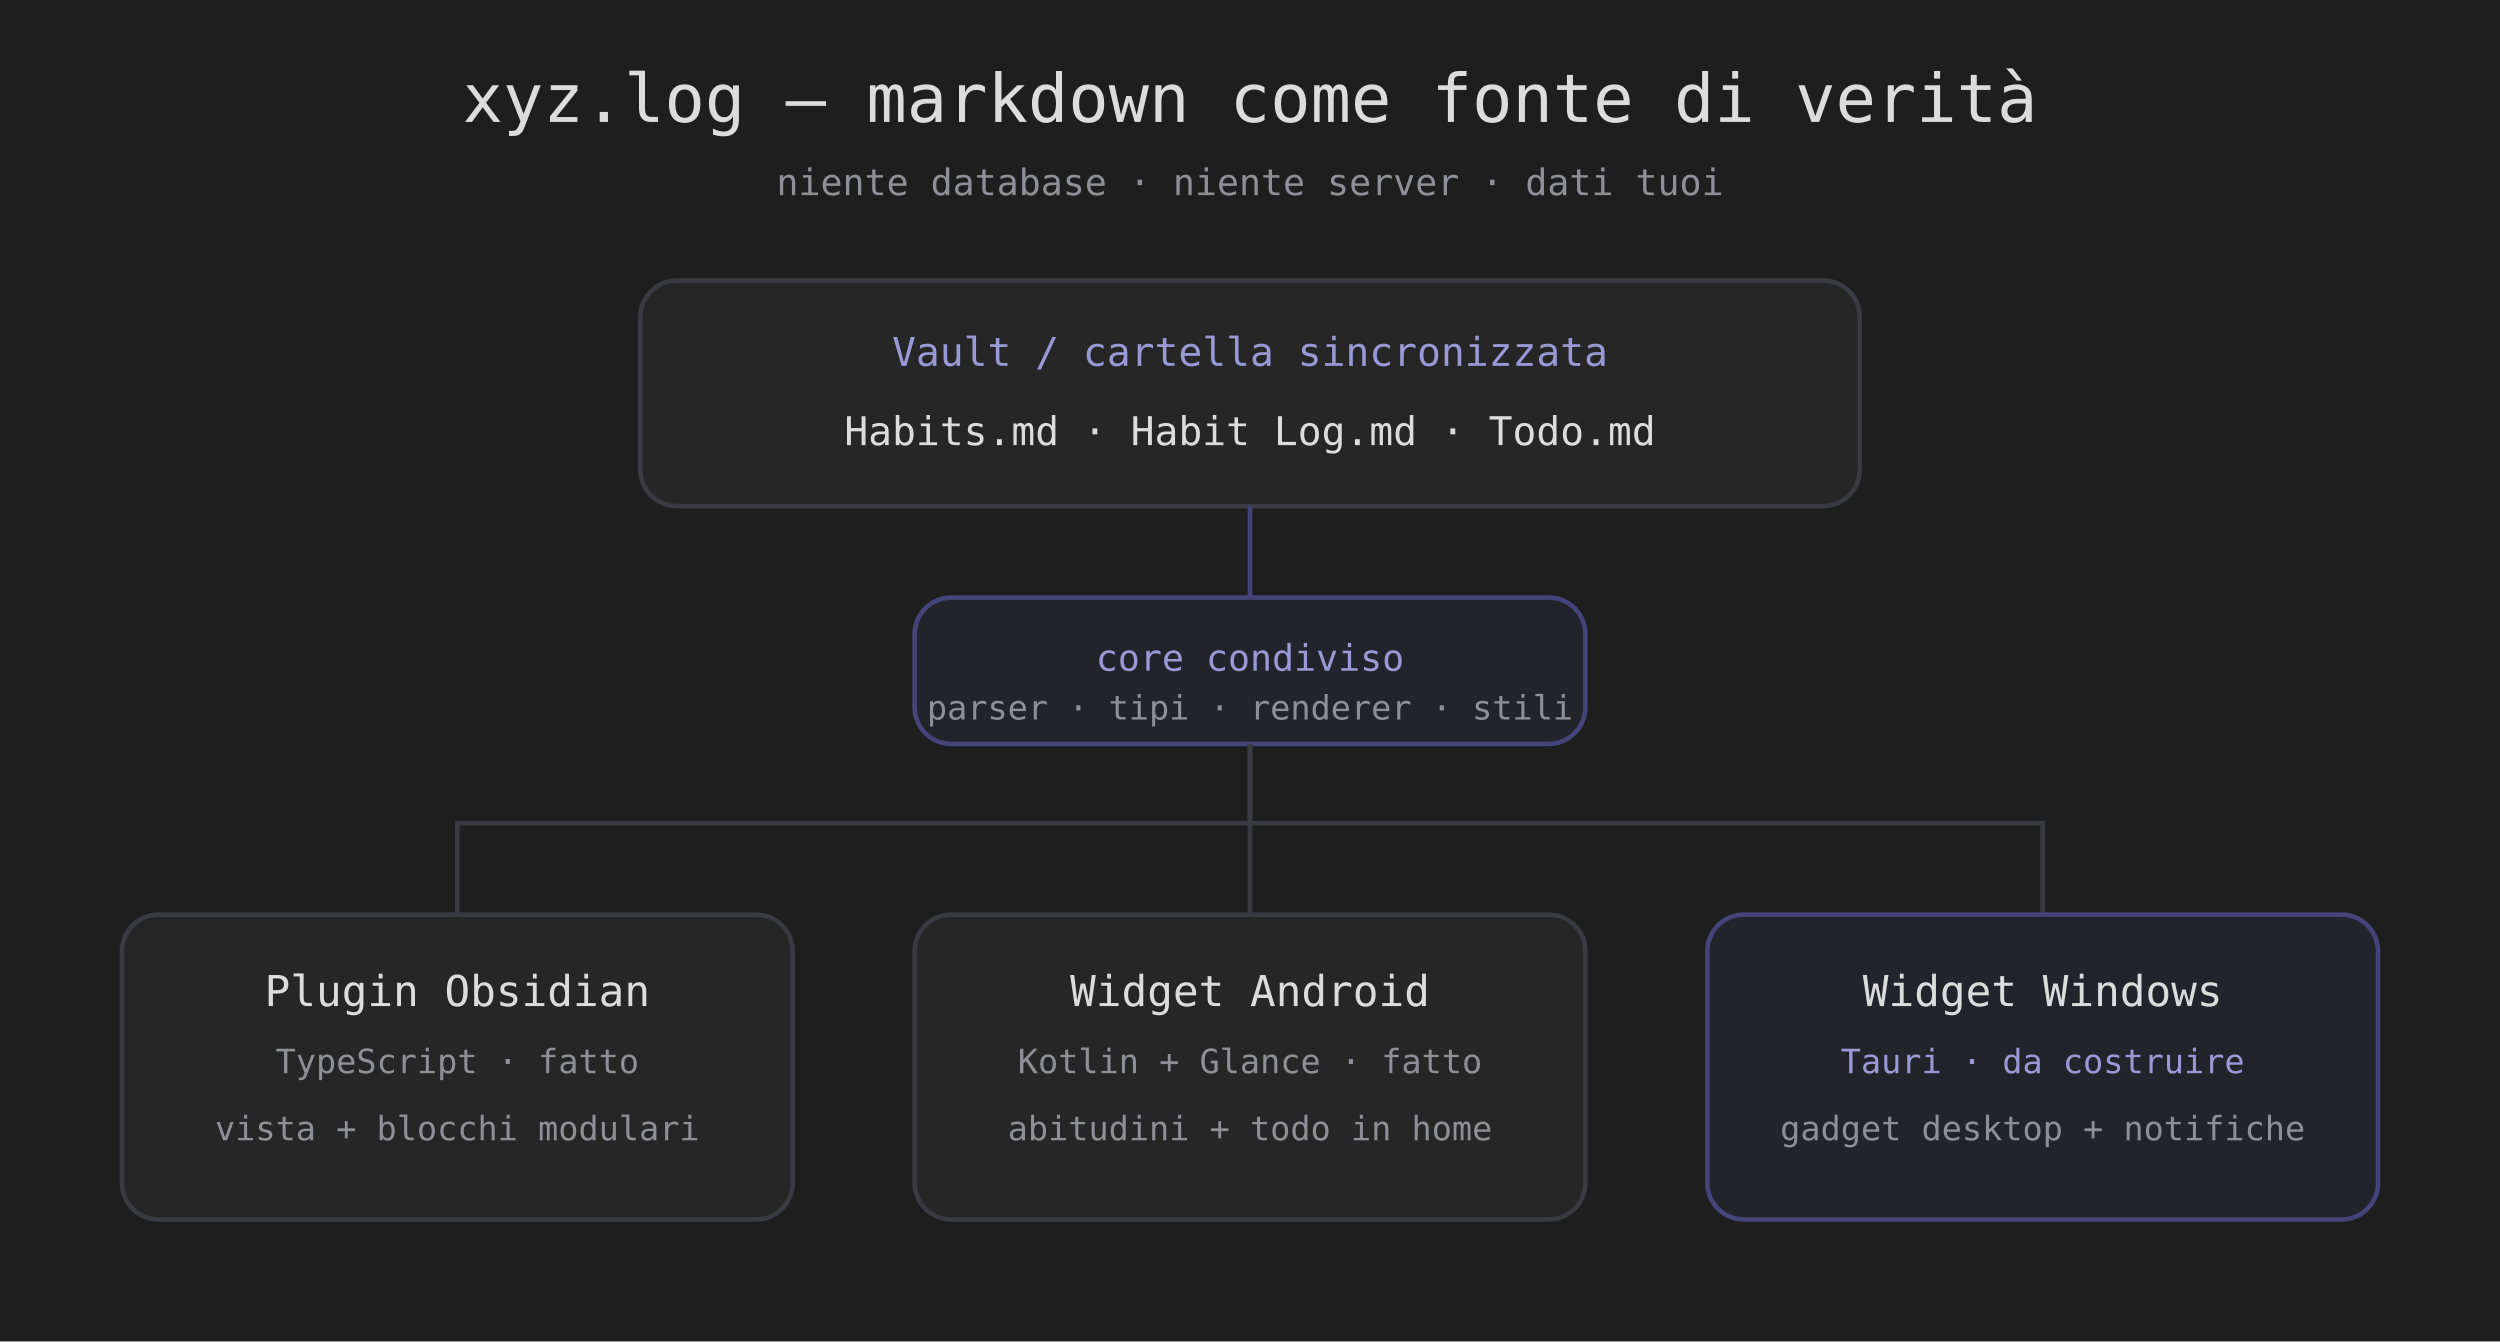
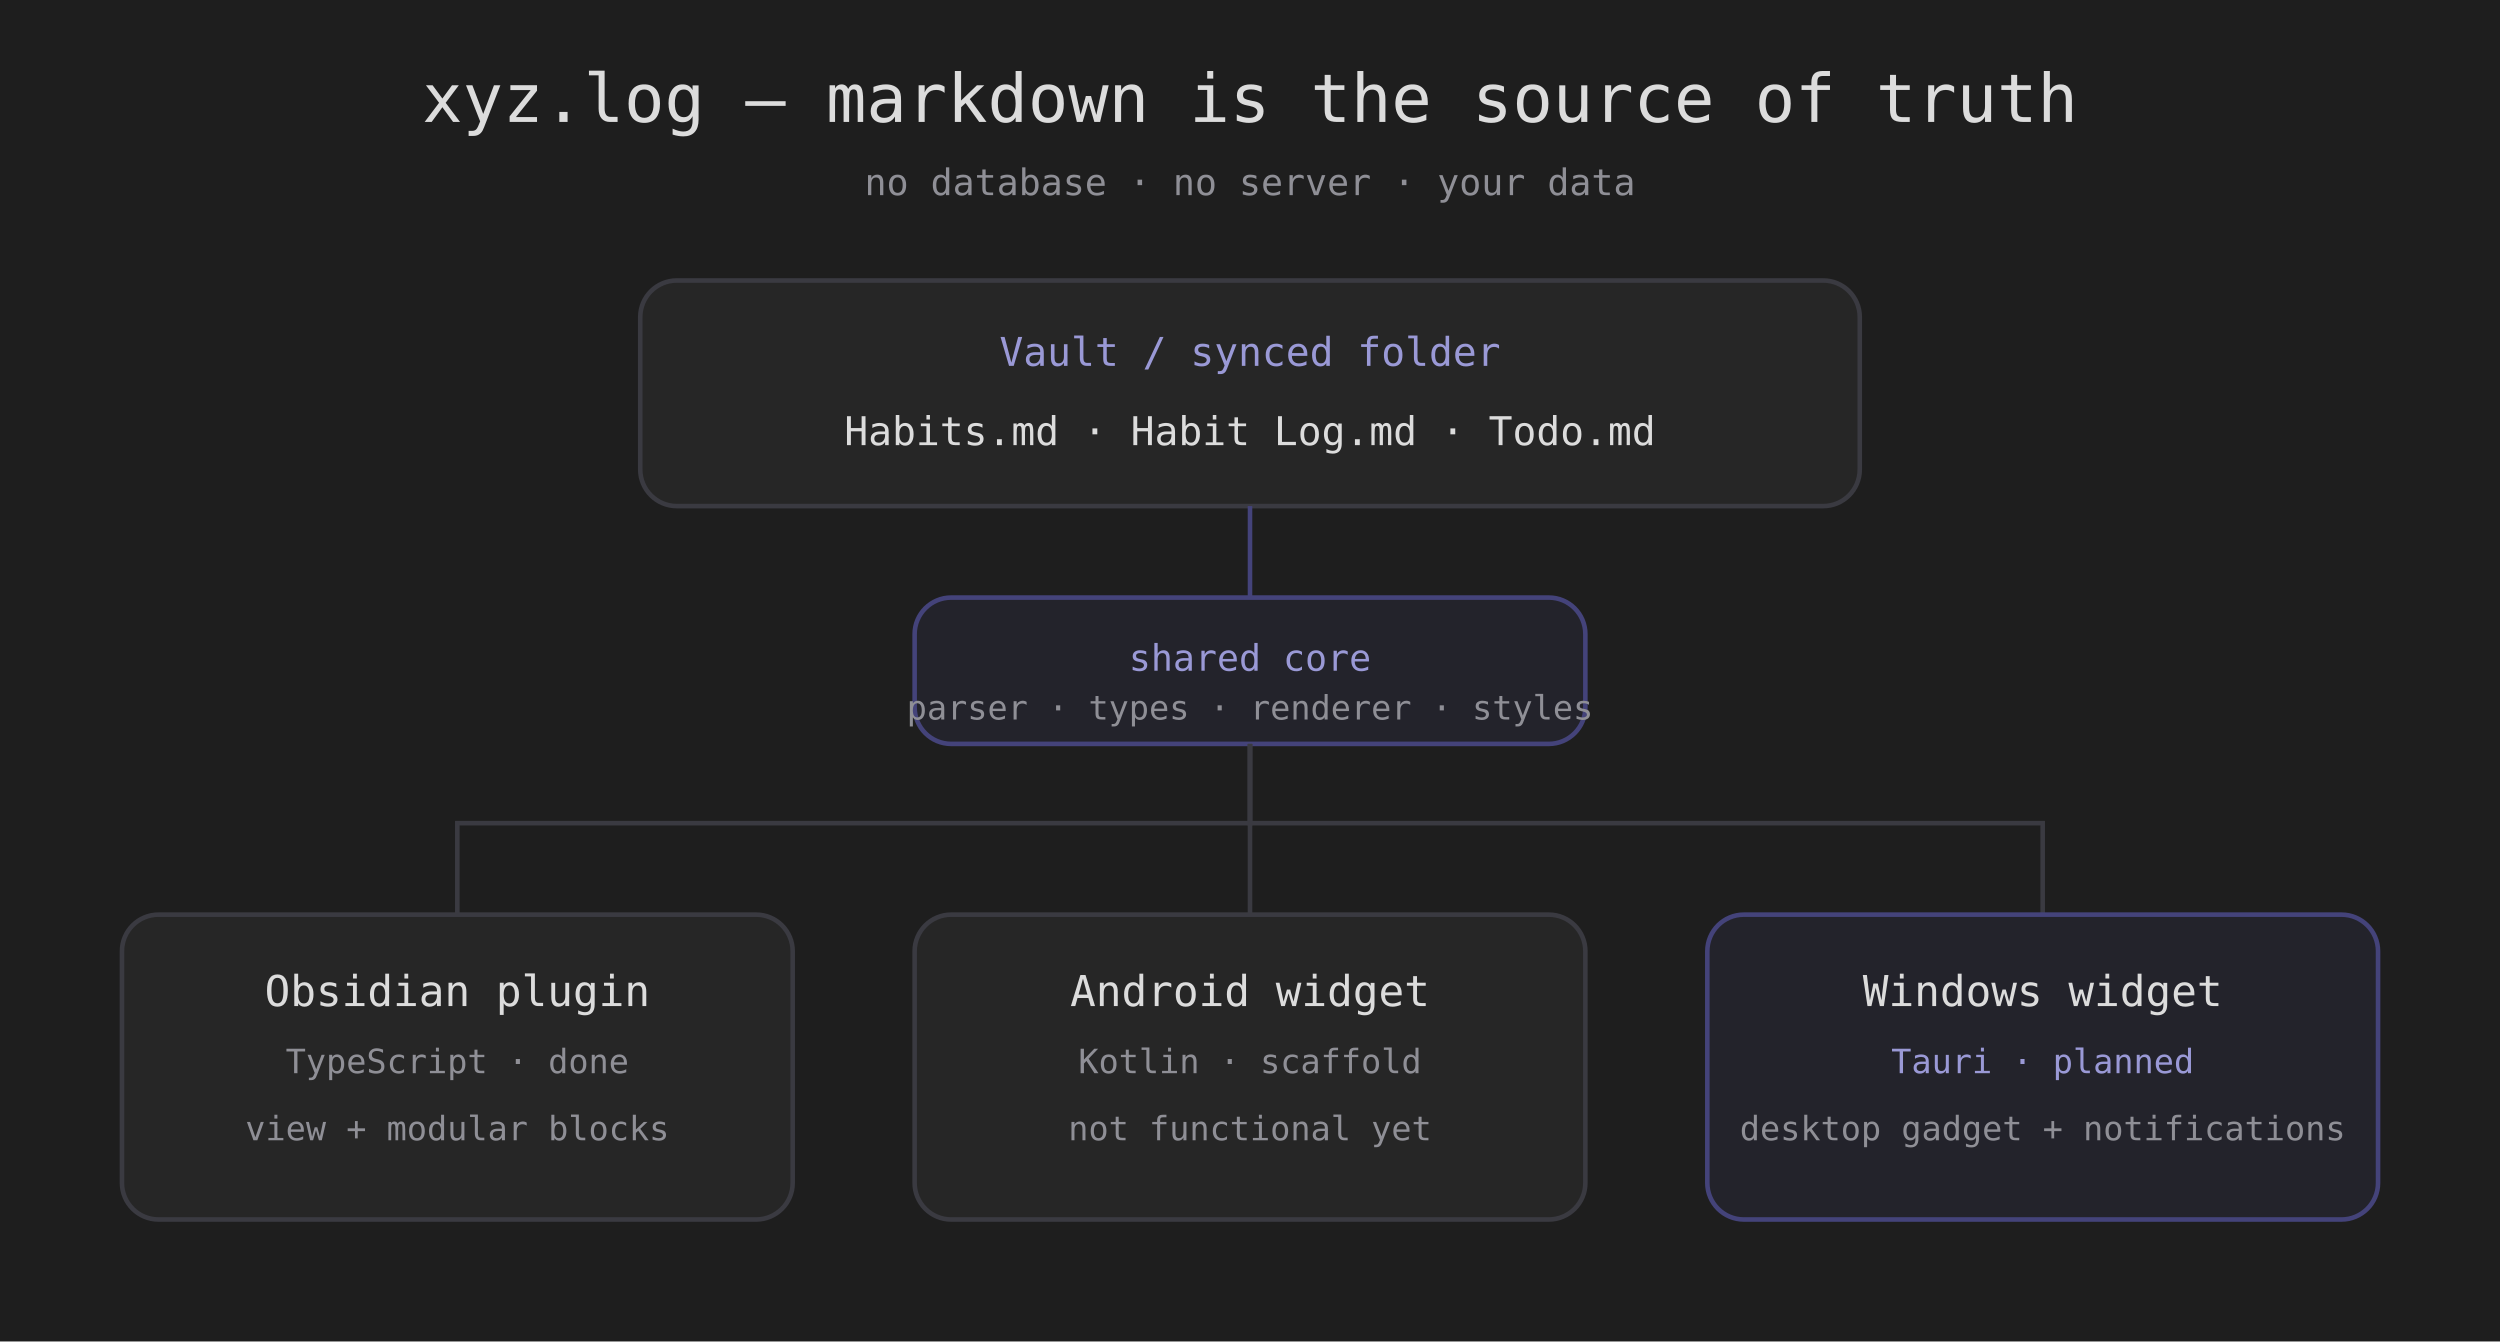
<svg xmlns="http://www.w3.org/2000/svg" viewBox="0 0 820 440" font-family="'Roboto Mono','DejaVu Sans Mono',monospace">
  <rect width="820" height="440" fill="#1e1e1e" />
  <style>
    .t{fill:#dcdcdc} .m{fill:#8f8f96} .acc{fill:#9a99d6}
-     .box{fill:#262626;stroke:#3a3a41;stroke-width:1.5;rx:12}
+     .box{fill:#262626;stroke:#3a3a41;stroke-width:1.5}
    .core{fill:#23232b;stroke:#44437a;stroke-width:1.5}
  </style>
-   <text x="410" y="40" text-anchor="middle" font-size="22" class="t">xyz.log — markdown come fonte di verità</text>
-   <text x="410" y="64" text-anchor="middle" font-size="12" class="m">niente database · niente server · dati tuoi</text>
+   <text x="410" y="40" text-anchor="middle" font-size="22" class="t">xyz.log — markdown is the source of truth</text>
+   <text x="410" y="64" text-anchor="middle" font-size="12" class="m">no database · no server · your data</text>
  <rect x="210" y="92" width="400" height="74" rx="12" class="box" />
-   <text x="410" y="120" text-anchor="middle" font-size="13" class="acc">Vault / cartella sincronizzata</text>
+   <text x="410" y="120" text-anchor="middle" font-size="13" class="acc">Vault / synced folder</text>
  <text x="410" y="146" text-anchor="middle" font-size="13" class="t">Habits.md   ·   Habit Log.md   ·   Todo.md</text>
  <rect x="300" y="196" width="220" height="48" rx="12" class="core" />
-   <text x="410" y="220" text-anchor="middle" font-size="12" class="acc">core condiviso</text>
-   <text x="410" y="236" text-anchor="middle" font-size="11" class="m">parser · tipi · renderer · stili</text>
+   <text x="410" y="220" text-anchor="middle" font-size="12" class="acc">shared core</text>
+   <text x="410" y="236" text-anchor="middle" font-size="11" class="m">parser · types · renderer · styles</text>
  <line x1="410" y1="166" x2="410" y2="196" stroke="#44437a" stroke-width="1.5" />
-   <line x1="150" y1="300" x2="150" y2="340" stroke="#3a3a41" stroke-width="1.5" />
-   <line x1="410" y1="300" x2="410" y2="340" stroke="#3a3a41" stroke-width="1.5" />
-   <line x1="670" y1="300" x2="670" y2="340" stroke="#3a3a41" stroke-width="1.5" />
  <path d="M410 244 L410 270 L150 270 L150 300" fill="none" stroke="#3a3a41" stroke-width="1.5" />
  <path d="M410 244 L410 300" fill="none" stroke="#3a3a41" stroke-width="1.5" />
  <path d="M410 244 L410 270 L670 270 L670 300" fill="none" stroke="#3a3a41" stroke-width="1.5" />
  <rect x="40" y="300" width="220" height="100" rx="12" class="box" />
-   <text x="150" y="330" text-anchor="middle" font-size="14" class="t">Plugin Obsidian</text>
-   <text x="150" y="352" text-anchor="middle" font-size="11" class="m">TypeScript · fatto</text>
-   <text x="150" y="374" text-anchor="middle" font-size="11" class="m">vista + blocchi modulari</text>
+   <text x="150" y="330" text-anchor="middle" font-size="14" class="t">Obsidian plugin</text>
+   <text x="150" y="352" text-anchor="middle" font-size="11" class="m">TypeScript · done</text>
+   <text x="150" y="374" text-anchor="middle" font-size="11" class="m">view + modular blocks</text>
  <rect x="300" y="300" width="220" height="100" rx="12" class="box" />
-   <text x="410" y="330" text-anchor="middle" font-size="14" class="t">Widget Android</text>
-   <text x="410" y="352" text-anchor="middle" font-size="11" class="m">Kotlin + Glance · fatto</text>
-   <text x="410" y="374" text-anchor="middle" font-size="11" class="m">abitudini + todo in home</text>
+   <text x="410" y="330" text-anchor="middle" font-size="14" class="t">Android widget</text>
+   <text x="410" y="352" text-anchor="middle" font-size="11" class="m">Kotlin · scaffold</text>
+   <text x="410" y="374" text-anchor="middle" font-size="11" class="m">not functional yet</text>
  <rect x="560" y="300" width="220" height="100" rx="12" class="core" />
-   <text x="670" y="330" text-anchor="middle" font-size="14" class="t">Widget Windows</text>
-   <text x="670" y="352" text-anchor="middle" font-size="11" class="acc">Tauri · da costruire</text>
-   <text x="670" y="374" text-anchor="middle" font-size="11" class="m">gadget desktop + notifiche</text>
+   <text x="670" y="330" text-anchor="middle" font-size="14" class="t">Windows widget</text>
+   <text x="670" y="352" text-anchor="middle" font-size="11" class="acc">Tauri · planned</text>
+   <text x="670" y="374" text-anchor="middle" font-size="11" class="m">desktop gadget + notifications</text>
</svg>
